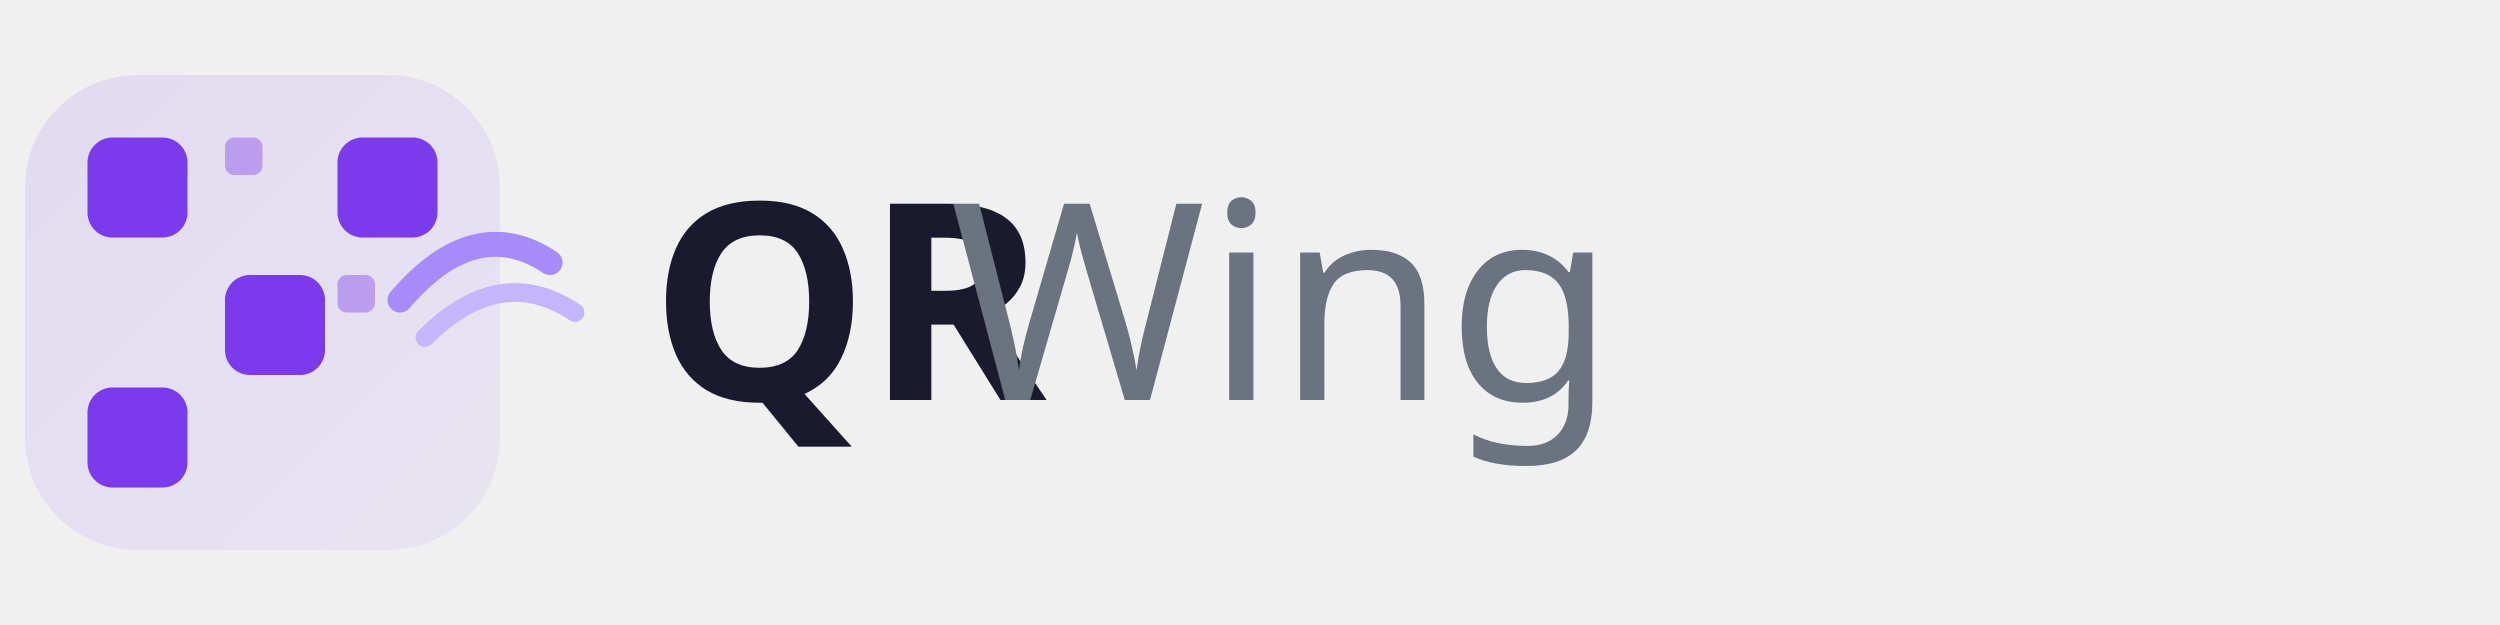
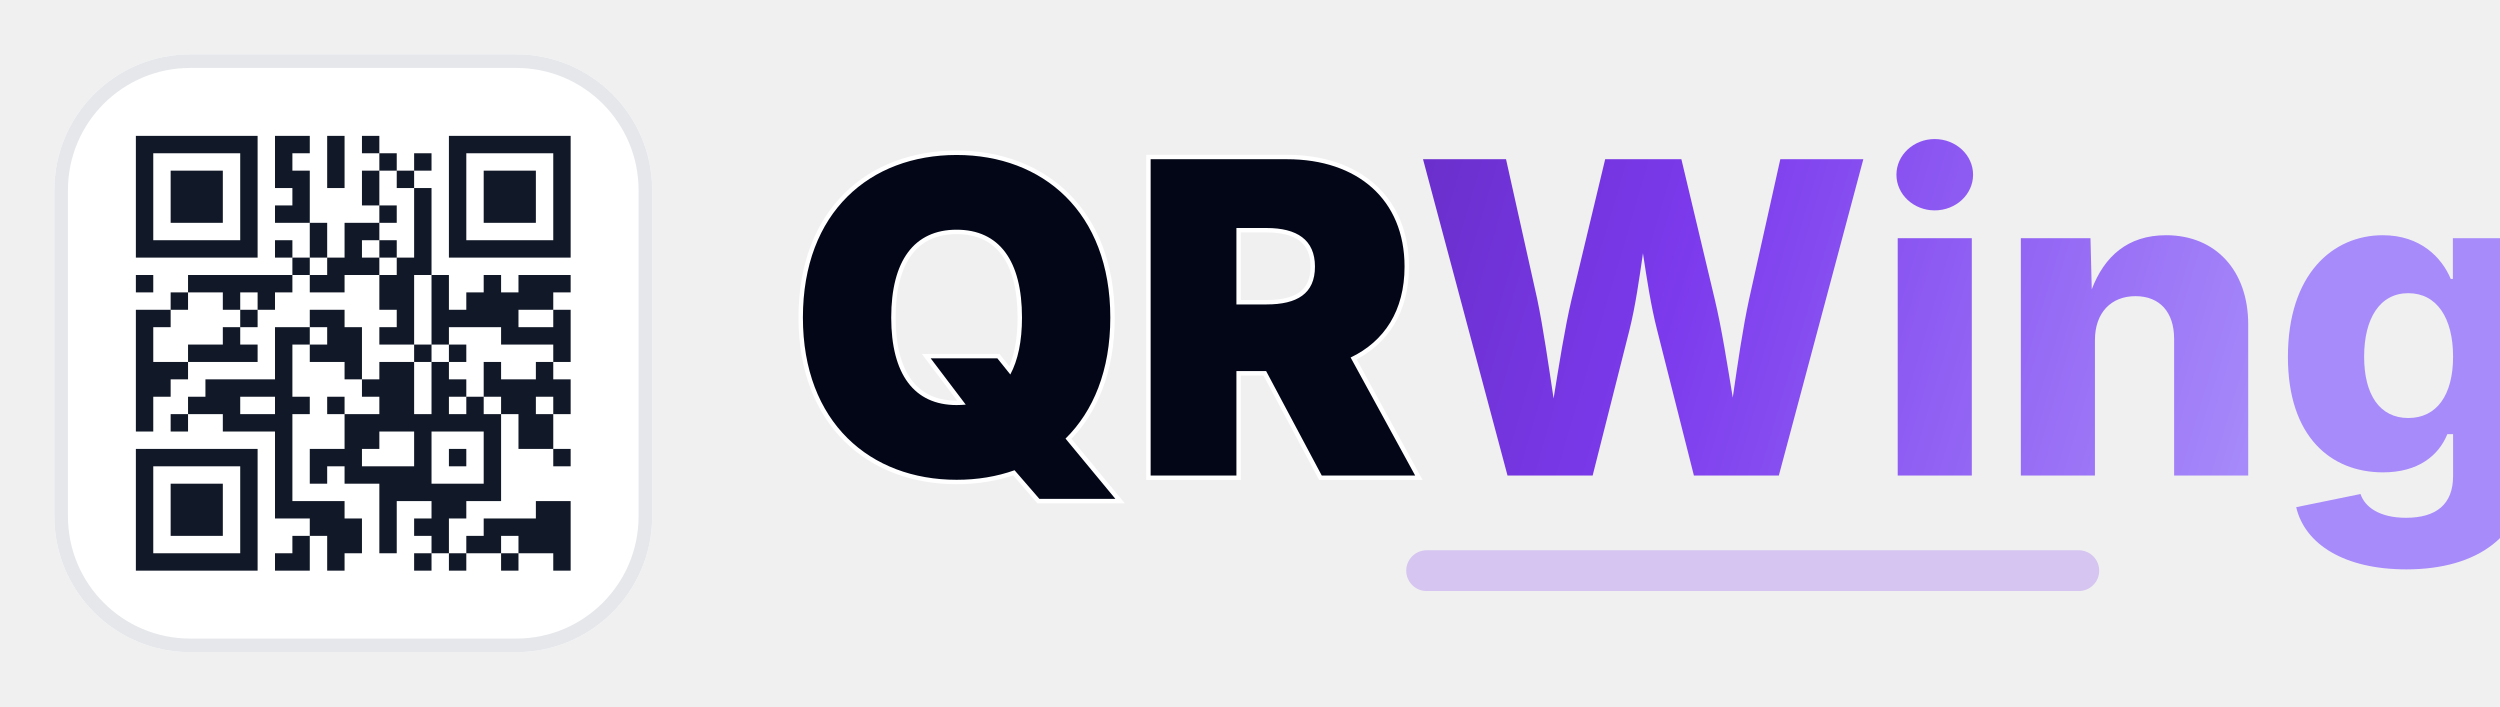
- <svg xmlns="http://www.w3.org/2000/svg" viewBox="0 0 200 50" fill="none">
+ <svg xmlns="http://www.w3.org/2000/svg" viewBox="0 0 184 52" role="img" aria-labelledby="title desc">
  <defs>
-     <linearGradient id="wingGrad" x1="0" y1="0" x2="1" y2="1">
-       <stop offset="0%" stop-color="#7c3aed" />
-       <stop offset="100%" stop-color="#a78bfa" />
+     <linearGradient id="qrwingAccent" x1="70" y1="10" x2="165" y2="38" gradientUnits="userSpaceOnUse">
+       <stop offset="0" stop-color="#4c1d95" />
+       <stop offset="0.55" stop-color="#7c3aed" />
+       <stop offset="1" stop-color="#a78bfa" />
    </linearGradient>
+     <style>
+       .qr-modules { fill: #111827; }
+       .word-main { fill: #020617; }
+       .word-accent { fill: url(#qrwingAccent); }
+       @media (prefers-color-scheme: dark) {
+         .qr-card { fill: #ffffff; }
+         .word-main { fill: #f9fafb; }
+       }
+     </style>
  </defs>
-   <rect x="2" y="6" width="38" height="38" rx="9" fill="url(#wingGrad)" opacity="0.12" />
-   <rect x="7" y="11" width="8" height="8" rx="2" fill="#7c3aed" />
-   <rect x="27" y="11" width="8" height="8" rx="2" fill="#7c3aed" />
-   <rect x="7" y="31" width="8" height="8" rx="2" fill="#7c3aed" />
-   <rect x="18" y="11" width="3" height="3" rx="0.75" fill="#7c3aed" opacity="0.4" />
-   <rect x="27" y="22" width="3" height="3" rx="0.75" fill="#7c3aed" opacity="0.4" />
-   <rect x="18" y="22" width="8" height="8" rx="2" fill="#7c3aed" />
-   <path d="M32 24 Q38 17 44 21" stroke="#a78bfa" stroke-width="2" fill="none" stroke-linecap="round" />
-   <path d="M34 27 Q40 21 46 25" stroke="#c4b5fd" stroke-width="1.5" fill="none" stroke-linecap="round" />
-   <text x="52" y="32" font-family="system-ui, sans-serif" font-weight="800" font-size="22" fill="#1a1a2e" letter-spacing="-0.3">QR</text>
-   <text x="76" y="32" font-family="system-ui, sans-serif" font-weight="400" font-size="22" fill="#6b7280">Wing</text>
+   <rect class="qr-card" x="4" y="4" width="44" height="44" rx="10" fill="#ffffff" />
+   <rect x="4.5" y="4.5" width="43" height="43" rx="9.5" fill="none" stroke="#e5e7eb" />
+   <path class="qr-modules" transform="translate(10 10) scale(1.28)" d="M0 0h1v1h-1zM1 0h1v1h-1zM2 0h1v1h-1zM3 0h1v1h-1zM4 0h1v1h-1zM5 0h1v1h-1zM6 0h1v1h-1zM8 0h1v1h-1zM9 0h1v1h-1zM11 0h1v1h-1zM13 0h1v1h-1zM18 0h1v1h-1zM19 0h1v1h-1zM20 0h1v1h-1zM21 0h1v1h-1zM22 0h1v1h-1zM23 0h1v1h-1zM24 0h1v1h-1zM0 1h1v1h-1zM6 1h1v1h-1zM8 1h1v1h-1zM11 1h1v1h-1zM14 1h1v1h-1zM16 1h1v1h-1zM18 1h1v1h-1zM24 1h1v1h-1zM0 2h1v1h-1zM2 2h1v1h-1zM3 2h1v1h-1zM4 2h1v1h-1zM6 2h1v1h-1zM8 2h1v1h-1zM9 2h1v1h-1zM11 2h1v1h-1zM13 2h1v1h-1zM15 2h1v1h-1zM18 2h1v1h-1zM20 2h1v1h-1zM21 2h1v1h-1zM22 2h1v1h-1zM24 2h1v1h-1zM0 3h1v1h-1zM2 3h1v1h-1zM3 3h1v1h-1zM4 3h1v1h-1zM6 3h1v1h-1zM9 3h1v1h-1zM13 3h1v1h-1zM16 3h1v1h-1zM18 3h1v1h-1zM20 3h1v1h-1zM21 3h1v1h-1zM22 3h1v1h-1zM24 3h1v1h-1zM0 4h1v1h-1zM2 4h1v1h-1zM3 4h1v1h-1zM4 4h1v1h-1zM6 4h1v1h-1zM8 4h1v1h-1zM9 4h1v1h-1zM14 4h1v1h-1zM16 4h1v1h-1zM18 4h1v1h-1zM20 4h1v1h-1zM21 4h1v1h-1zM22 4h1v1h-1zM24 4h1v1h-1zM0 5h1v1h-1zM6 5h1v1h-1zM10 5h1v1h-1zM12 5h1v1h-1zM13 5h1v1h-1zM16 5h1v1h-1zM18 5h1v1h-1zM24 5h1v1h-1zM0 6h1v1h-1zM1 6h1v1h-1zM2 6h1v1h-1zM3 6h1v1h-1zM4 6h1v1h-1zM5 6h1v1h-1zM6 6h1v1h-1zM8 6h1v1h-1zM10 6h1v1h-1zM12 6h1v1h-1zM14 6h1v1h-1zM16 6h1v1h-1zM18 6h1v1h-1zM19 6h1v1h-1zM20 6h1v1h-1zM21 6h1v1h-1zM22 6h1v1h-1zM23 6h1v1h-1zM24 6h1v1h-1zM9 7h1v1h-1zM11 7h1v1h-1zM12 7h1v1h-1zM13 7h1v1h-1zM15 7h1v1h-1zM16 7h1v1h-1zM0 8h1v1h-1zM3 8h1v1h-1zM4 8h1v1h-1zM5 8h1v1h-1zM6 8h1v1h-1zM7 8h1v1h-1zM8 8h1v1h-1zM10 8h1v1h-1zM11 8h1v1h-1zM14 8h1v1h-1zM15 8h1v1h-1zM17 8h1v1h-1zM20 8h1v1h-1zM22 8h1v1h-1zM23 8h1v1h-1zM24 8h1v1h-1zM2 9h1v1h-1zM5 9h1v1h-1zM7 9h1v1h-1zM14 9h1v1h-1zM15 9h1v1h-1zM17 9h1v1h-1zM19 9h1v1h-1zM20 9h1v1h-1zM21 9h1v1h-1zM22 9h1v1h-1zM23 9h1v1h-1zM0 10h1v1h-1zM1 10h1v1h-1zM6 10h1v1h-1zM10 10h1v1h-1zM11 10h1v1h-1zM15 10h1v1h-1zM17 10h1v1h-1zM18 10h1v1h-1zM19 10h1v1h-1zM20 10h1v1h-1zM21 10h1v1h-1zM24 10h1v1h-1zM0 11h1v1h-1zM5 11h1v1h-1zM8 11h1v1h-1zM9 11h1v1h-1zM11 11h1v1h-1zM12 11h1v1h-1zM14 11h1v1h-1zM15 11h1v1h-1zM17 11h1v1h-1zM21 11h1v1h-1zM22 11h1v1h-1zM23 11h1v1h-1zM24 11h1v1h-1zM0 12h1v1h-1zM3 12h1v1h-1zM4 12h1v1h-1zM5 12h1v1h-1zM6 12h1v1h-1zM8 12h1v1h-1zM10 12h1v1h-1zM11 12h1v1h-1zM12 12h1v1h-1zM16 12h1v1h-1zM18 12h1v1h-1zM24 12h1v1h-1zM0 13h1v1h-1zM1 13h1v1h-1zM2 13h1v1h-1zM8 13h1v1h-1zM12 13h1v1h-1zM14 13h1v1h-1zM15 13h1v1h-1zM17 13h1v1h-1zM20 13h1v1h-1zM23 13h1v1h-1zM0 14h1v1h-1zM1 14h1v1h-1zM4 14h1v1h-1zM5 14h1v1h-1zM6 14h1v1h-1zM7 14h1v1h-1zM8 14h1v1h-1zM13 14h1v1h-1zM14 14h1v1h-1zM15 14h1v1h-1zM17 14h1v1h-1zM18 14h1v1h-1zM20 14h1v1h-1zM21 14h1v1h-1zM22 14h1v1h-1zM23 14h1v1h-1zM24 14h1v1h-1zM0 15h1v1h-1zM3 15h1v1h-1zM4 15h1v1h-1zM5 15h1v1h-1zM8 15h1v1h-1zM9 15h1v1h-1zM11 15h1v1h-1zM14 15h1v1h-1zM15 15h1v1h-1zM17 15h1v1h-1zM19 15h1v1h-1zM21 15h1v1h-1zM22 15h1v1h-1zM24 15h1v1h-1zM0 16h1v1h-1zM2 16h1v1h-1zM5 16h1v1h-1zM6 16h1v1h-1zM7 16h1v1h-1zM8 16h1v1h-1zM12 16h1v1h-1zM13 16h1v1h-1zM14 16h1v1h-1zM15 16h1v1h-1zM16 16h1v1h-1zM17 16h1v1h-1zM18 16h1v1h-1zM19 16h1v1h-1zM20 16h1v1h-1zM22 16h1v1h-1zM23 16h1v1h-1zM8 17h1v1h-1zM12 17h1v1h-1zM13 17h1v1h-1zM16 17h1v1h-1zM20 17h1v1h-1zM22 17h1v1h-1zM23 17h1v1h-1zM0 18h1v1h-1zM1 18h1v1h-1zM2 18h1v1h-1zM3 18h1v1h-1zM4 18h1v1h-1zM5 18h1v1h-1zM6 18h1v1h-1zM8 18h1v1h-1zM10 18h1v1h-1zM11 18h1v1h-1zM12 18h1v1h-1zM16 18h1v1h-1zM18 18h1v1h-1zM20 18h1v1h-1zM24 18h1v1h-1zM0 19h1v1h-1zM6 19h1v1h-1zM8 19h1v1h-1zM10 19h1v1h-1zM12 19h1v1h-1zM13 19h1v1h-1zM14 19h1v1h-1zM15 19h1v1h-1zM16 19h1v1h-1zM20 19h1v1h-1zM0 20h1v1h-1zM2 20h1v1h-1zM3 20h1v1h-1zM4 20h1v1h-1zM6 20h1v1h-1zM8 20h1v1h-1zM14 20h1v1h-1zM15 20h1v1h-1zM16 20h1v1h-1zM17 20h1v1h-1zM18 20h1v1h-1zM19 20h1v1h-1zM20 20h1v1h-1zM0 21h1v1h-1zM2 21h1v1h-1zM3 21h1v1h-1zM4 21h1v1h-1zM6 21h1v1h-1zM8 21h1v1h-1zM9 21h1v1h-1zM10 21h1v1h-1zM11 21h1v1h-1zM14 21h1v1h-1zM17 21h1v1h-1zM18 21h1v1h-1zM23 21h1v1h-1zM24 21h1v1h-1zM0 22h1v1h-1zM2 22h1v1h-1zM3 22h1v1h-1zM4 22h1v1h-1zM6 22h1v1h-1zM10 22h1v1h-1zM11 22h1v1h-1zM12 22h1v1h-1zM14 22h1v1h-1zM16 22h1v1h-1zM17 22h1v1h-1zM20 22h1v1h-1zM21 22h1v1h-1zM22 22h1v1h-1zM23 22h1v1h-1zM24 22h1v1h-1zM0 23h1v1h-1zM6 23h1v1h-1zM9 23h1v1h-1zM11 23h1v1h-1zM12 23h1v1h-1zM14 23h1v1h-1zM17 23h1v1h-1zM19 23h1v1h-1zM20 23h1v1h-1zM22 23h1v1h-1zM23 23h1v1h-1zM24 23h1v1h-1zM0 24h1v1h-1zM1 24h1v1h-1zM2 24h1v1h-1zM3 24h1v1h-1zM4 24h1v1h-1zM5 24h1v1h-1zM6 24h1v1h-1zM8 24h1v1h-1zM9 24h1v1h-1zM11 24h1v1h-1zM16 24h1v1h-1zM18 24h1v1h-1zM21 24h1v1h-1zM24 24h1v1h-1z" />
+   <g font-family="Inter, ui-sans-serif, system-ui, -apple-system, BlinkMacSystemFont, 'Segoe UI', sans-serif">
+     <text x="58" y="35" class="word-main" font-size="32" font-weight="950" paint-order="stroke" stroke="#ffffff" stroke-width="0.65">QR</text>
+     <text x="104" y="35" class="word-accent" font-size="32" font-weight="820">Wing</text>
+   </g>
+   <path d="M105 42h48" stroke="#7c3aed" stroke-width="3" stroke-linecap="round" opacity="0.24" />
</svg>
